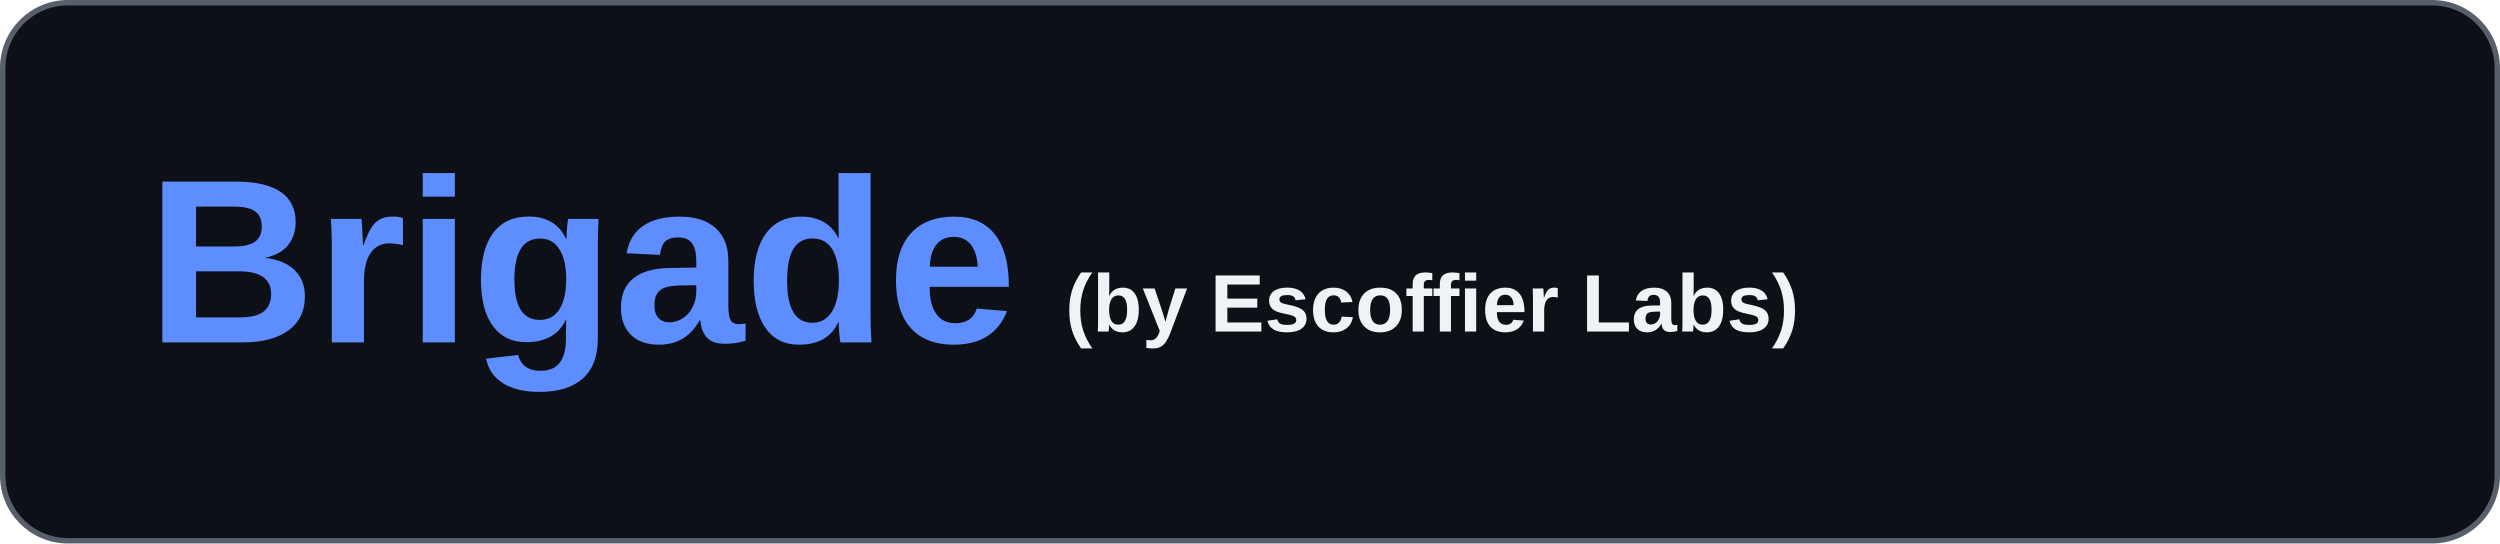
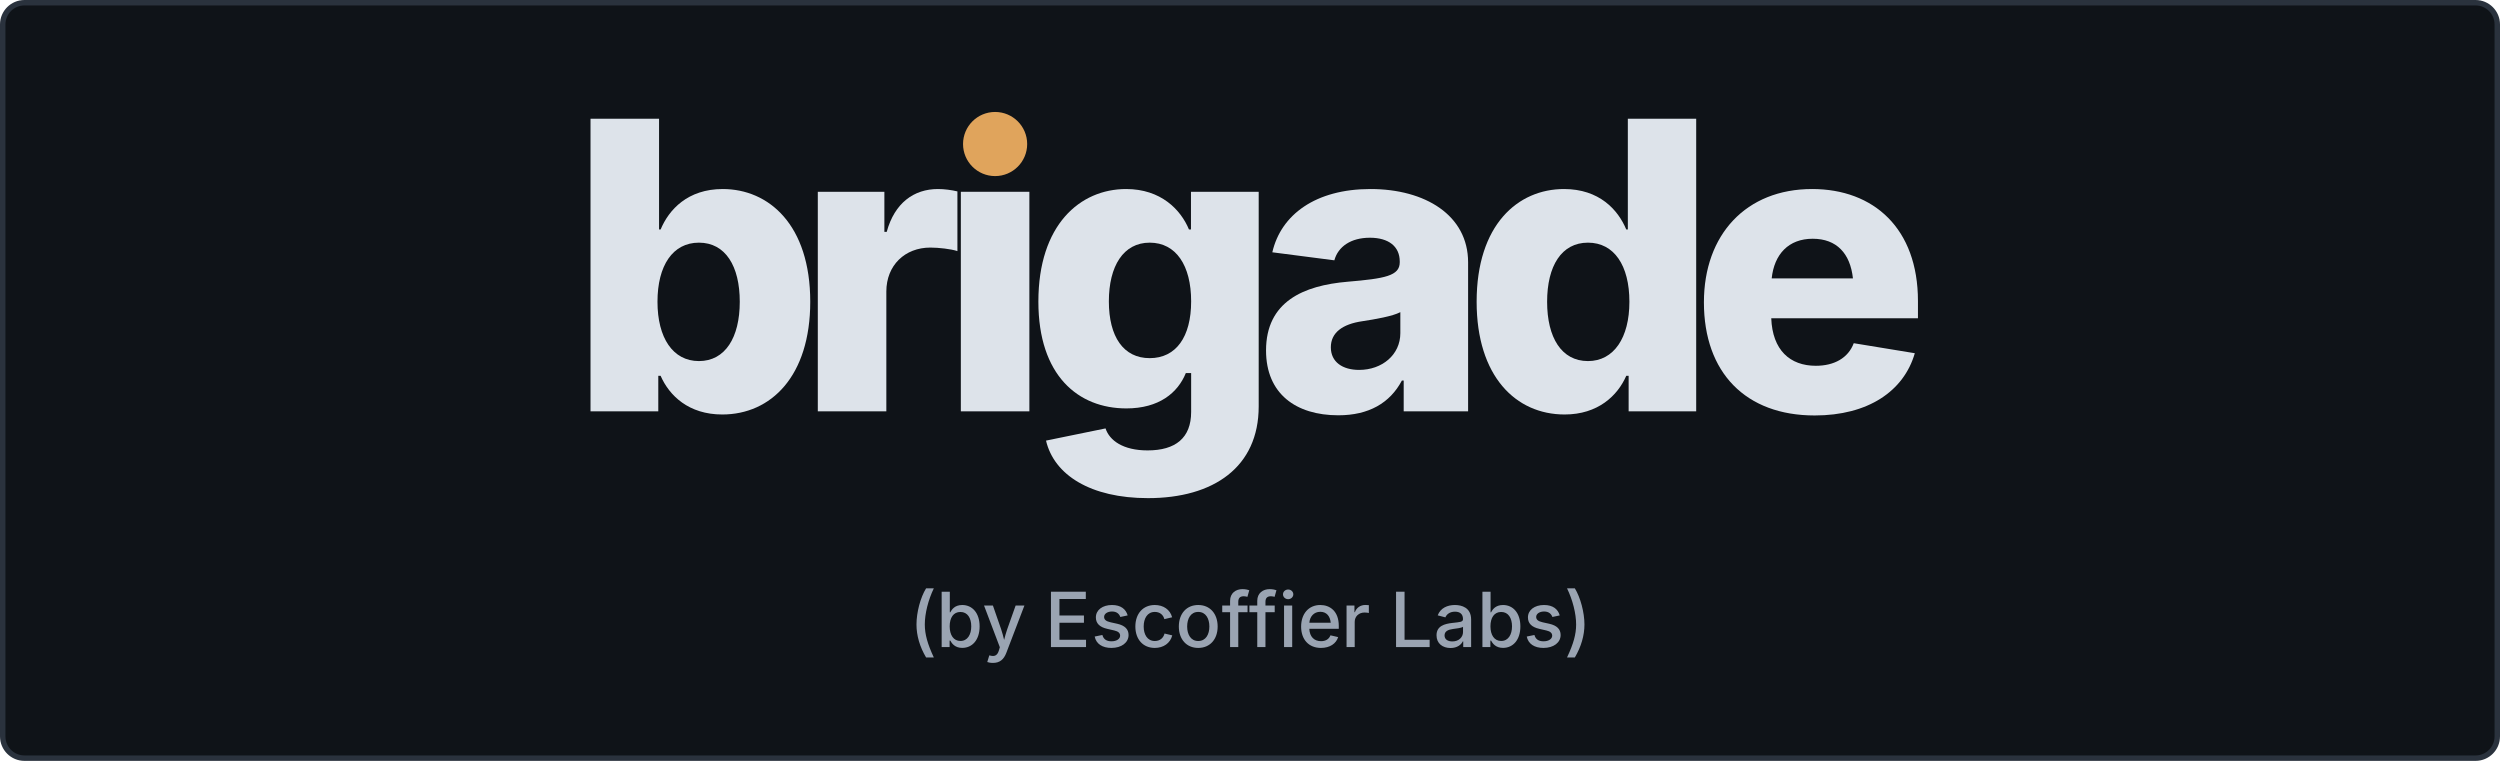
- <svg xmlns="http://www.w3.org/2000/svg" width="920" height="200" viewBox="0 0 920 200" role="img" aria-labelledby="title desc">
-   <rect x="1" y="1" width="918" height="198" rx="24" fill="#0d1117" stroke="#57606a" stroke-width="2" />
-   <text x="54" y="126" font-family="Arial, Helvetica, sans-serif" font-size="86" font-weight="800" fill="#5d8dff">Brigade</text>
-   <text x="392" y="122" font-family="Arial, Helvetica, sans-serif" font-size="30" font-weight="600" fill="#f0f3f6">(by Escoffier Labs)</text>
+ <svg xmlns="http://www.w3.org/2000/svg" xmlns:xlink="http://www.w3.org/1999/xlink" width="920" height="280" viewBox="0 0 920 280" role="img" aria-labelledby="title desc">
+   <rect id="panel" x="1" y="1" width="918" height="278" rx="8" fill="#0f1318" stroke="#2a323d" stroke-width="2" />
+   <defs>
+     <g>
+       <g id="wordmark-glyph-0">
+         <path d="M 56.797 1.156 C 74.719 1.156 89.172 -12.938 89.172 -40.328 C 89.172 -68.656 73.922 -81.812 56.953 -81.812 C 44.078 -81.812 37.141 -74.219 34.109 -66.922 L 33.531 -66.922 L 33.531 -107.672 L 8.312 -107.672 L 8.312 0 L 33.25 0 L 33.25 -13.078 L 34.109 -13.078 C 37.297 -5.781 44.438 1.156 56.797 1.156 Z M 48.203 -18.5 C 38.594 -18.5 32.953 -27.094 32.953 -40.328 C 32.953 -53.688 38.594 -62.078 48.203 -62.078 C 57.953 -62.078 63.234 -53.484 63.234 -40.328 C 63.234 -27.172 57.891 -18.5 48.203 -18.5 Z M 48.203 -18.5 " />
+       </g>
+       <g id="wordmark-glyph-1">
+         <path d="M 8.312 0 L 33.531 0 L 33.531 -44.078 C 33.531 -53.766 40.391 -60.266 49.719 -60.266 C 52.75 -60.266 57.312 -59.766 59.688 -58.969 L 59.688 -80.938 C 57.594 -81.438 54.922 -81.812 52.531 -81.812 C 43.656 -81.812 36.562 -76.672 33.672 -66.047 L 32.812 -66.047 L 32.812 -80.797 L 8.312 -80.797 Z M 8.312 0 " />
+       </g>
+       <g id="wordmark-glyph-2">
+         <path d="M 8.312 0 L 33.531 0 L 33.531 -80.797 L 8.312 -80.797 Z M 8.312 0 " />
+       </g>
+       <g id="wordmark-glyph-3">
+         <path d="M 45.531 31.938 C 69.672 31.938 86.281 20.531 86.281 -1.812 L 86.281 -80.797 L 61.359 -80.797 L 61.359 -66.922 L 60.625 -66.922 C 57.594 -74.219 50.297 -81.812 37.5 -81.812 C 20.531 -81.812 5.203 -68.656 5.203 -40.391 C 5.203 -13.156 19.875 -1.078 37.578 -1.078 C 49.578 -1.078 56.516 -6.797 59.469 -14.094 L 61.422 -14.094 L 61.422 0.219 C 61.422 9.828 55.641 14.375 45.391 14.375 C 36.344 14.375 31.359 10.703 29.922 6.281 L 8.016 10.766 C 10.984 23.422 24.422 31.938 45.531 31.938 Z M 46.172 -19.578 C 36.5 -19.578 31.141 -27.469 31.141 -40.469 C 31.141 -53.484 36.5 -62.078 46.172 -62.078 C 55.859 -62.078 61.422 -53.688 61.422 -40.469 C 61.422 -27.391 55.859 -19.578 46.172 -19.578 Z M 46.172 -19.578 " />
+       </g>
+       <g id="wordmark-glyph-4">
+         <path d="M 30.938 1.453 C 42.125 1.453 49.938 -3.031 54.344 -11.344 L 55 -11.344 L 55 0 L 78.703 0 L 78.703 -54.844 C 78.703 -72.188 62.875 -81.812 42.781 -81.812 C 22.547 -81.812 9.828 -72.344 6.656 -58.531 L 29.484 -55.578 C 30.859 -60.625 35.562 -63.891 42.562 -63.891 C 49.438 -63.891 53.547 -60.703 53.547 -55.141 L 53.547 -54.844 C 53.547 -49.859 48.062 -48.859 34.406 -47.703 C 18.062 -46.328 4.344 -40.328 4.344 -22.406 C 4.344 -6.438 15.391 1.453 30.938 1.453 Z M 38.594 -15.25 C 32.516 -15.25 28.188 -18.141 28.188 -23.562 C 28.188 -28.906 32.375 -32.094 39.812 -33.172 C 44.516 -33.891 50.875 -34.984 53.766 -36.5 L 53.766 -28.766 C 53.766 -20.812 47.047 -15.25 38.594 -15.25 Z M 38.594 -15.25 " />
+       </g>
+       <g id="wordmark-glyph-5">
+         <path d="M 37.578 1.156 C 49.859 1.156 57.094 -5.781 60.266 -13.078 L 61.141 -13.078 L 61.141 0 L 86 0 L 86 -107.672 L 60.844 -107.672 L 60.844 -66.922 L 60.266 -66.922 C 57.234 -74.219 50.297 -81.812 37.359 -81.812 C 20.375 -81.812 5.203 -68.656 5.203 -40.328 C 5.203 -12.938 19.578 1.156 37.578 1.156 Z M 46.172 -18.5 C 36.422 -18.5 31.141 -27.172 31.141 -40.328 C 31.141 -53.484 36.422 -62.078 46.172 -62.078 C 55.797 -62.078 61.422 -53.688 61.422 -40.328 C 61.422 -27.094 55.719 -18.5 46.172 -18.5 Z M 46.172 -18.5 " />
+       </g>
+       <g id="wordmark-glyph-6">
+         <path d="M 45.969 1.516 C 65.547 1.516 78.766 -7.375 82.812 -21.391 L 60.344 -25.078 C 58.312 -19.656 53.188 -16.766 46.391 -16.766 C 36.859 -16.766 30.422 -22.547 29.984 -34.25 L 83.969 -34.25 L 83.969 -40.609 C 83.969 -67.281 67.719 -81.812 45.016 -81.812 C 20.734 -81.812 5.203 -65.047 5.203 -40.109 C 5.203 -14.234 20.594 1.516 45.969 1.516 Z M 30.141 -48.922 C 31.078 -57.812 36.344 -63.516 45.234 -63.516 C 54.062 -63.516 59.047 -58.109 60.047 -48.922 Z M 30.141 -48.922 " />
+       </g>
+     </g>
+     <g>
+       <g id="maker-glyph-0">
+         <path d="M 2.766 -8.297 C 2.766 -4.266 3.969 -0.094 6.297 3.812 L 9.141 3.812 C 6.844 -1.125 5.828 -4.688 5.828 -8.297 C 5.828 -12.328 7.078 -17.328 9.141 -21.609 L 6.297 -21.609 C 4.219 -18.266 2.766 -12.766 2.766 -8.297 Z M 2.766 -8.297 " />
+       </g>
+       <g id="maker-glyph-1">
+         <path d="M 9.609 0.297 C 13.328 0.297 16 -2.672 16 -7.609 C 16 -12.578 13.281 -15.484 9.609 -15.484 C 6.75 -15.484 5.734 -13.734 5.203 -12.797 L 5.031 -12.797 L 5.031 -20.375 L 2.031 -20.375 L 2.031 0 L 4.953 0 L 4.953 -2.391 L 5.203 -2.391 C 5.734 -1.422 6.844 0.297 9.609 0.297 Z M 8.938 -2.25 C 6.406 -2.25 4.984 -4.438 4.984 -7.625 C 4.984 -10.797 6.359 -12.922 8.938 -12.922 C 11.594 -12.922 12.922 -10.641 12.922 -7.625 C 12.922 -4.594 11.547 -2.25 8.938 -2.25 Z M 8.938 -2.25 " />
+       </g>
+       <g id="maker-glyph-2">
+         <path d="M 1.812 5.5 C 2.188 5.656 2.984 5.828 3.922 5.828 C 6.391 5.828 7.906 4.562 8.828 2.125 L 15.484 -15.281 L 12.25 -15.281 L 9.172 -6.609 C 8.703 -5.281 8.359 -3.953 8.016 -2.641 C 7.688 -3.953 7.375 -5.266 6.906 -6.609 L 3.891 -15.281 L 0.625 -15.281 L 6.438 0.062 L 6.109 1.188 C 5.547 3.156 4.453 3.547 2.906 3.125 L 2.562 3.047 Z M 1.812 5.5 " />
+       </g>
+       <g id="maker-glyph-3">
+ </g>
+       <g id="maker-glyph-4">
+         <path d="M 2.25 0 L 15.156 0 L 15.156 -2.688 L 5.375 -2.688 L 5.375 -8.953 L 14.391 -8.953 L 14.391 -11.625 L 5.375 -11.625 L 5.375 -17.688 L 15.078 -17.688 L 15.078 -20.375 L 2.25 -20.375 Z M 2.25 0 " />
+       </g>
+       <g id="maker-glyph-5">
+         <path d="M 7.5 0.312 C 11.234 0.312 13.812 -1.656 13.812 -4.438 C 13.812 -6.562 12.469 -7.938 9.641 -8.578 L 7.172 -9.125 C 5.5 -9.5 4.812 -10.109 4.812 -11.109 C 4.812 -12.266 6.078 -13.094 7.719 -13.094 C 9.531 -13.094 10.391 -12.141 10.781 -11.078 L 13.484 -11.656 C 12.828 -13.938 11 -15.484 7.703 -15.484 C 4.234 -15.484 1.781 -13.656 1.781 -10.922 C 1.781 -8.734 3.141 -7.344 5.984 -6.703 L 8.562 -6.109 C 10.016 -5.781 10.703 -5.156 10.703 -4.188 C 10.703 -3.047 9.469 -2.125 7.531 -2.125 C 5.75 -2.125 4.594 -2.859 4.172 -4.453 L 1.344 -3.875 C 1.891 -1.156 4.188 0.312 7.5 0.312 Z M 7.5 0.312 " />
+       </g>
+       <g id="maker-glyph-6">
+         <path d="M 8.453 0.312 C 11.656 0.312 14.156 -1.422 14.891 -4.312 L 12.047 -4.984 C 11.641 -3.344 10.359 -2.234 8.469 -2.234 C 5.703 -2.234 4.375 -4.656 4.375 -7.562 C 4.375 -10.516 5.703 -12.938 8.469 -12.938 C 10.344 -12.938 11.578 -11.859 11.984 -10.281 L 14.844 -10.969 C 14.094 -13.797 11.625 -15.484 8.453 -15.484 C 4.141 -15.484 1.312 -12.312 1.312 -7.562 C 1.312 -2.844 4.141 0.312 8.453 0.312 Z M 8.453 0.312 " />
+       </g>
+       <g id="maker-glyph-7">
+         <path d="M 8.453 0.312 C 12.75 0.312 15.594 -2.844 15.594 -7.562 C 15.594 -12.312 12.75 -15.484 8.453 -15.484 C 4.141 -15.484 1.312 -12.312 1.312 -7.562 C 1.312 -2.844 4.141 0.312 8.453 0.312 Z M 8.453 -2.234 C 5.688 -2.234 4.375 -4.656 4.375 -7.562 C 4.375 -10.5 5.688 -12.938 8.453 -12.938 C 11.234 -12.938 12.547 -10.484 12.547 -7.562 C 12.547 -4.656 11.234 -2.234 8.453 -2.234 Z M 8.453 -2.234 " />
+       </g>
+       <g id="maker-glyph-8">
+         <path d="M 9.594 -15.281 L 6.188 -15.281 L 6.188 -16.625 C 6.188 -17.969 6.766 -18.703 8.203 -18.703 C 8.828 -18.703 9.25 -18.562 9.547 -18.484 L 10.234 -20.922 C 9.828 -21.062 8.922 -21.328 7.719 -21.328 C 5.312 -21.328 3.172 -19.891 3.172 -17.031 L 3.172 -15.281 L 0.281 -15.281 L 0.281 -12.844 L 3.172 -12.844 L 3.172 0 L 6.188 0 L 6.188 -12.844 L 9.594 -12.844 Z M 9.594 -15.281 " />
+       </g>
+       <g id="maker-glyph-9">
+         <path d="M 2.031 0 L 5.031 0 L 5.031 -15.281 L 2.031 -15.281 Z M 3.547 -17.625 C 4.578 -17.625 5.438 -18.422 5.438 -19.406 C 5.438 -20.406 4.578 -21.188 3.547 -21.188 C 2.5 -21.188 1.641 -20.406 1.641 -19.406 C 1.641 -18.422 2.5 -17.625 3.547 -17.625 Z M 3.547 -17.625 " />
+       </g>
+       <g id="maker-glyph-10">
+         <path d="M 8.609 0.312 C 11.875 0.312 14.219 -1.281 14.938 -3.672 L 12.109 -4.328 C 11.578 -2.906 10.328 -2.172 8.641 -2.172 C 6.141 -2.172 4.438 -3.781 4.328 -6.734 L 15.172 -6.734 L 15.172 -7.797 C 15.172 -13.297 11.844 -15.484 8.359 -15.484 C 4.078 -15.484 1.312 -12.234 1.312 -7.531 C 1.312 -2.797 4.109 0.312 8.609 0.312 Z M 4.344 -8.969 C 4.516 -11.172 5.969 -12.984 8.375 -12.984 C 10.672 -12.984 11.984 -11.375 12.203 -8.969 Z M 4.344 -8.969 " />
+       </g>
+       <g id="maker-glyph-11">
+         <path d="M 2.031 0 L 5.031 0 L 5.031 -9.281 C 5.031 -11.297 6.562 -12.719 8.672 -12.719 C 9.297 -12.719 10.016 -12.609 10.234 -12.547 L 10.234 -15.422 C 9.922 -15.469 9.359 -15.5 8.969 -15.5 C 7.172 -15.5 5.656 -14.5 5.094 -12.828 L 4.938 -12.828 L 4.938 -15.281 L 2.031 -15.281 Z M 2.031 0 " />
+       </g>
+       <g id="maker-glyph-12">
+         <path d="M 2.25 0 L 14.609 0 L 14.609 -2.688 L 5.375 -2.688 L 5.375 -20.375 L 2.25 -20.375 Z M 2.25 0 " />
+       </g>
+       <g id="maker-glyph-13">
+         <path d="M 6.297 0.344 C 8.781 0.344 10.234 -0.906 10.812 -2.094 L 10.969 -2.094 L 10.969 0 L 13.875 0 L 13.875 -10.141 C 13.875 -14.562 10.359 -15.484 7.906 -15.484 C 5.188 -15.484 2.609 -14.406 1.578 -11.672 L 4.406 -10.938 C 4.828 -11.984 5.953 -13.031 7.938 -13.031 C 9.859 -13.031 10.875 -12.047 10.875 -10.344 L 10.875 -10.266 C 10.875 -9.188 9.703 -9.203 7.016 -8.891 C 4.125 -8.562 1.141 -7.797 1.141 -4.328 C 1.141 -1.312 3.391 0.344 6.297 0.344 Z M 6.969 -2.078 C 5.297 -2.078 4.094 -2.828 4.094 -4.281 C 4.094 -5.859 5.484 -6.422 7.172 -6.656 C 8.109 -6.781 10.438 -7.031 10.891 -7.469 L 10.891 -5.516 C 10.891 -3.719 9.422 -2.078 6.969 -2.078 Z M 6.969 -2.078 " />
+       </g>
+       <g id="maker-glyph-14">
+         <path d="M 1.172 3.812 L 4.047 3.812 C 6.328 -0.047 7.578 -4.219 7.578 -8.297 C 7.578 -12.75 6.094 -18.281 4.047 -21.609 L 1.172 -21.609 C 3.25 -17.328 4.516 -12.328 4.516 -8.297 C 4.516 -4.766 3.562 -1.25 1.172 3.812 Z M 1.172 3.812 " />
+       </g>
+     </g>
+   </defs>
+   <g id="wordmark" fill="#dde3ea" transform="translate(209 8)">
+     <use xlink:href="#wordmark-glyph-0" x="0" y="143.375" />
+     <use xlink:href="#wordmark-glyph-1" x="83.64" y="143.375" />
+     <use xlink:href="#wordmark-glyph-2" x="136.279" y="143.375" />
+     <use xlink:href="#wordmark-glyph-3" x="167.919" y="143.375" />
+     <use xlink:href="#wordmark-glyph-4" x="252.559" y="143.375" />
+     <use xlink:href="#wordmark-glyph-5" x="329.198" y="143.375" />
+     <use xlink:href="#wordmark-glyph-6" x="412.838" y="143.375" />
+   </g>
+   <circle id="i-dot" cx="366.2" cy="53" r="11.8" fill="#e0a45c" />
+   <g id="maker-line" fill="#9aa4b2" transform="translate(334.5 211)">
+     <use xlink:href="#maker-glyph-0" x="0" y="27.125" />
+     <use xlink:href="#maker-glyph-1" x="10" y="27.125" />
+     <use xlink:href="#maker-glyph-2" x="27" y="27.125" />
+     <use xlink:href="#maker-glyph-3" x="43" y="27.125" />
+     <use xlink:href="#maker-glyph-4" x="50" y="27.125" />
+     <use xlink:href="#maker-glyph-5" x="67" y="27.125" />
+     <use xlink:href="#maker-glyph-6" x="82" y="27.125" />
+     <use xlink:href="#maker-glyph-7" x="98" y="27.125" />
+     <use xlink:href="#maker-glyph-8" x="115" y="27.125" />
+     <use xlink:href="#maker-glyph-8" x="125" y="27.125" />
+     <use xlink:href="#maker-glyph-9" x="136" y="27.125" />
+     <use xlink:href="#maker-glyph-10" x="143" y="27.125" />
+     <use xlink:href="#maker-glyph-11" x="159" y="27.125" />
+     <use xlink:href="#maker-glyph-3" x="170" y="27.125" />
+     <use xlink:href="#maker-glyph-12" x="177" y="27.125" />
+     <use xlink:href="#maker-glyph-13" x="193" y="27.125" />
+     <use xlink:href="#maker-glyph-1" x="209" y="27.125" />
+     <use xlink:href="#maker-glyph-5" x="226" y="27.125" />
+     <use xlink:href="#maker-glyph-14" x="241" y="27.125" />
+   </g>
</svg>
